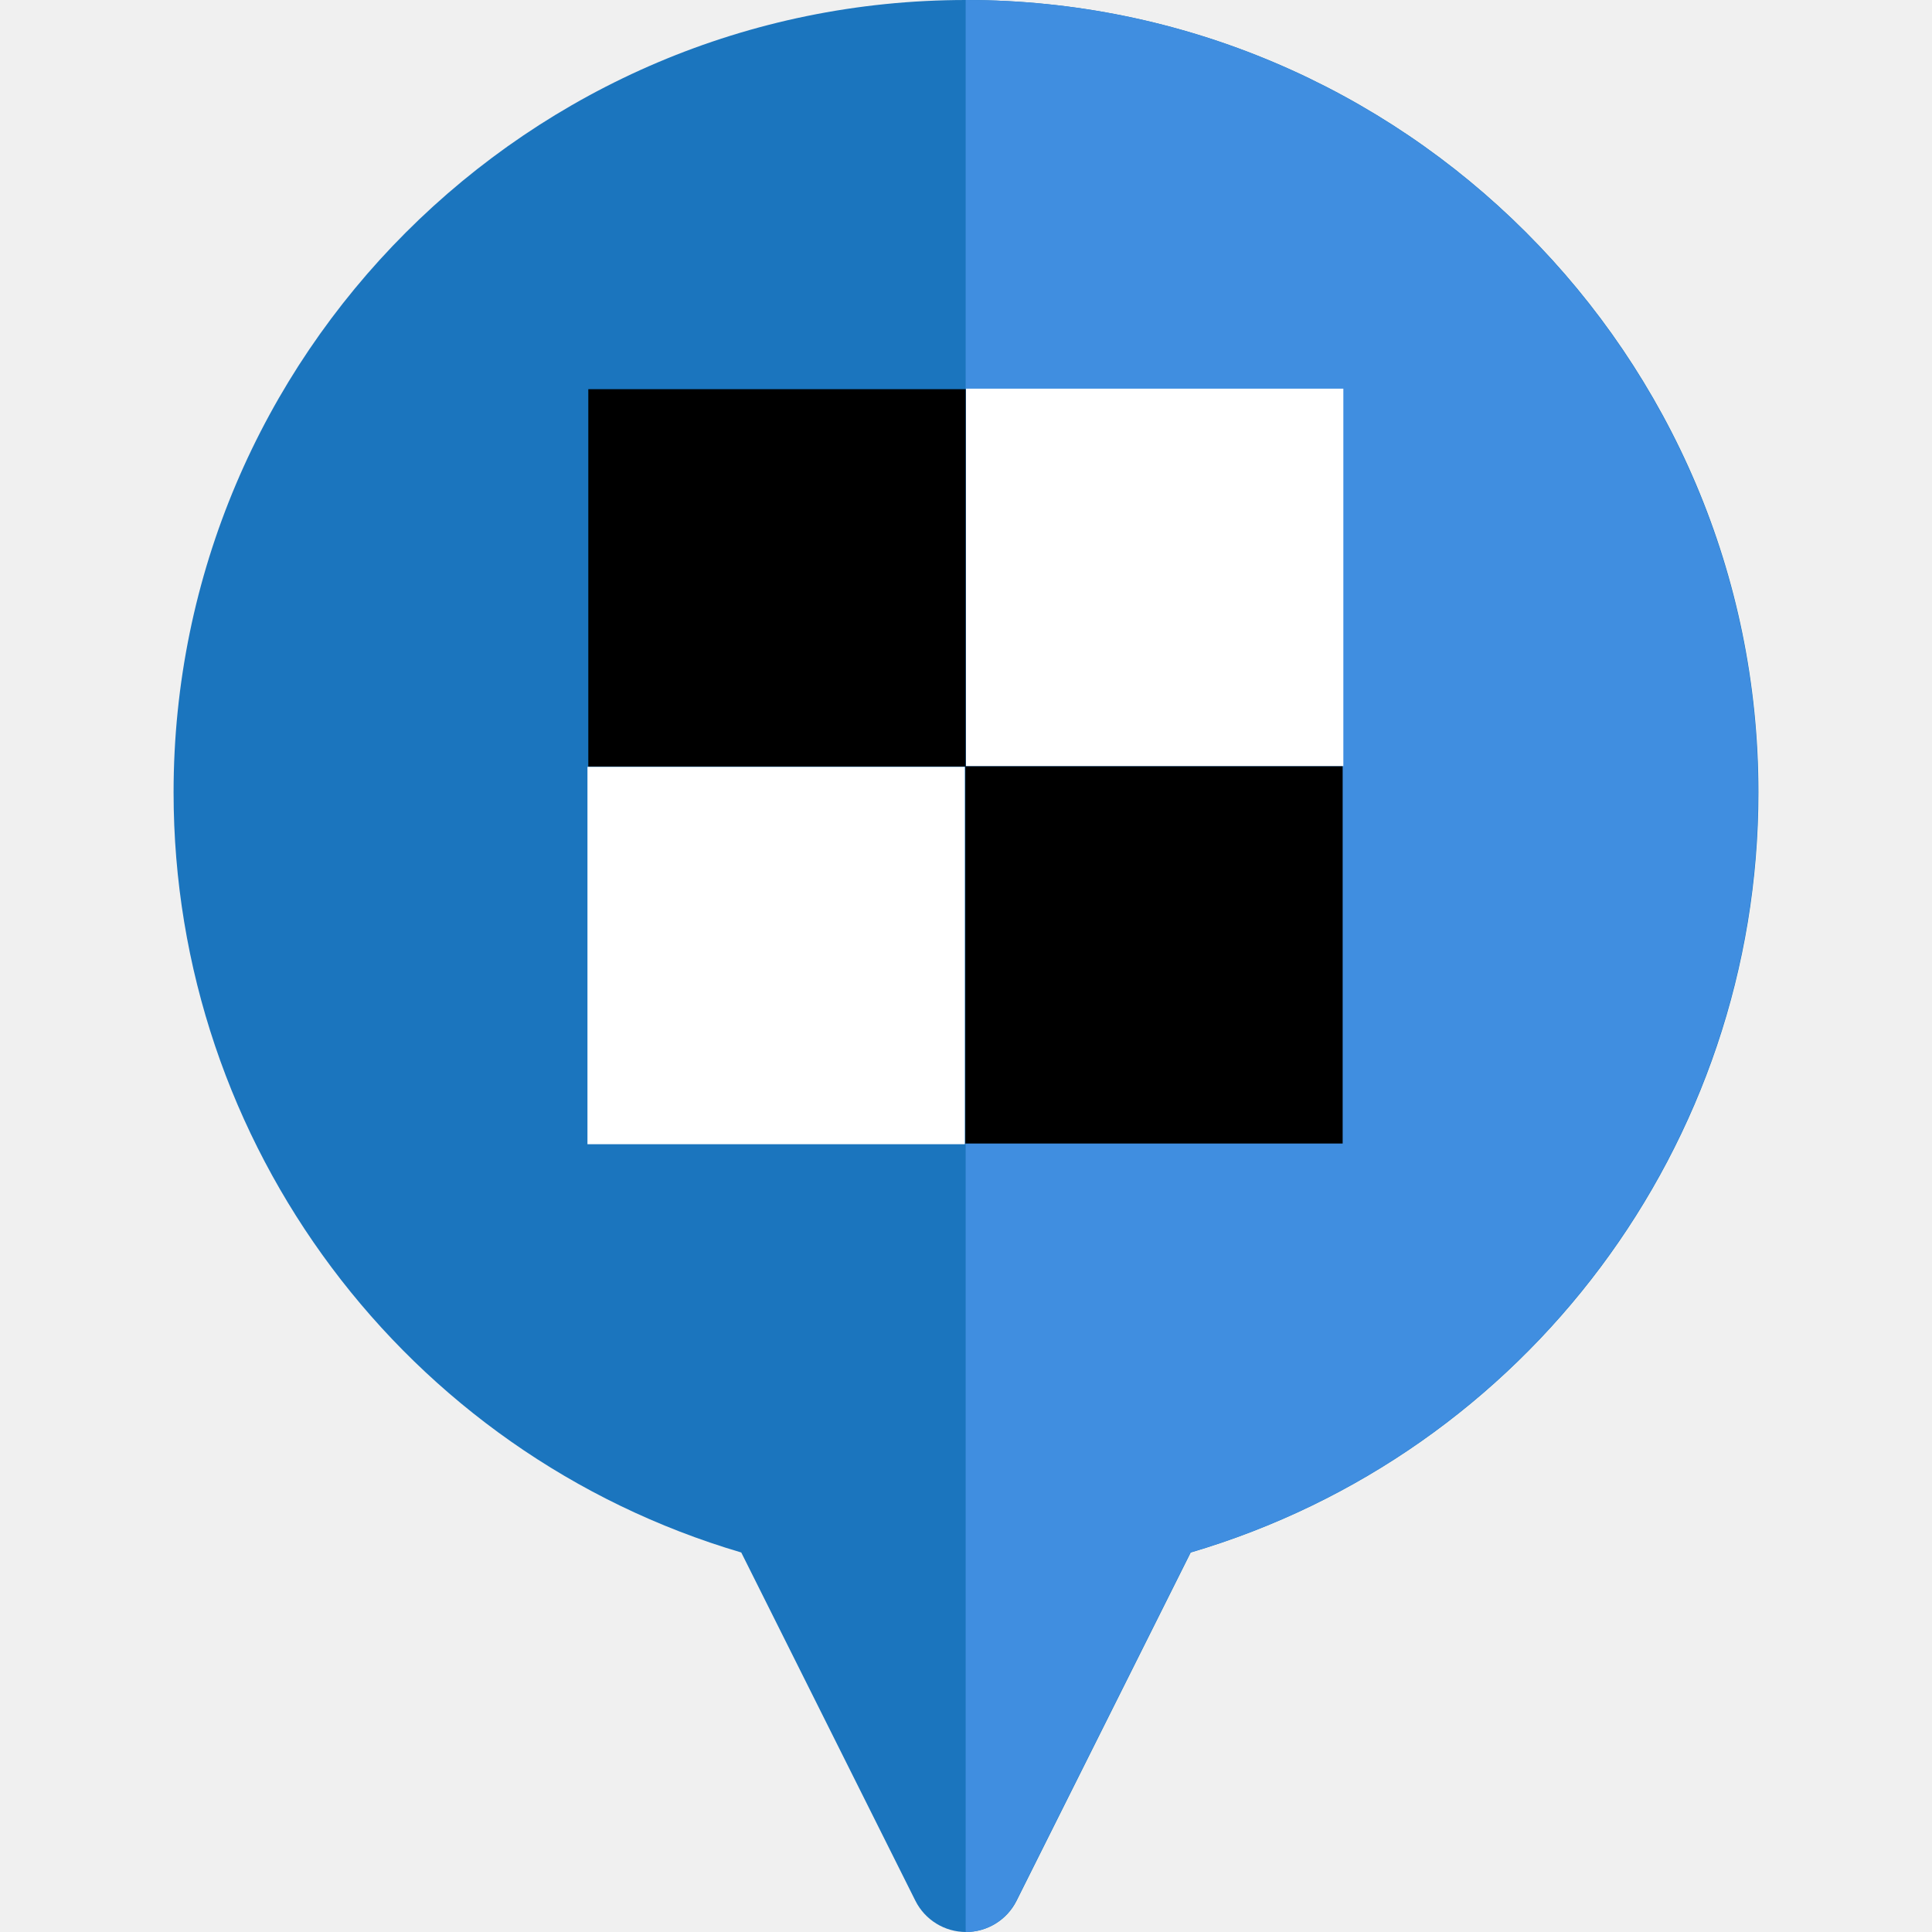
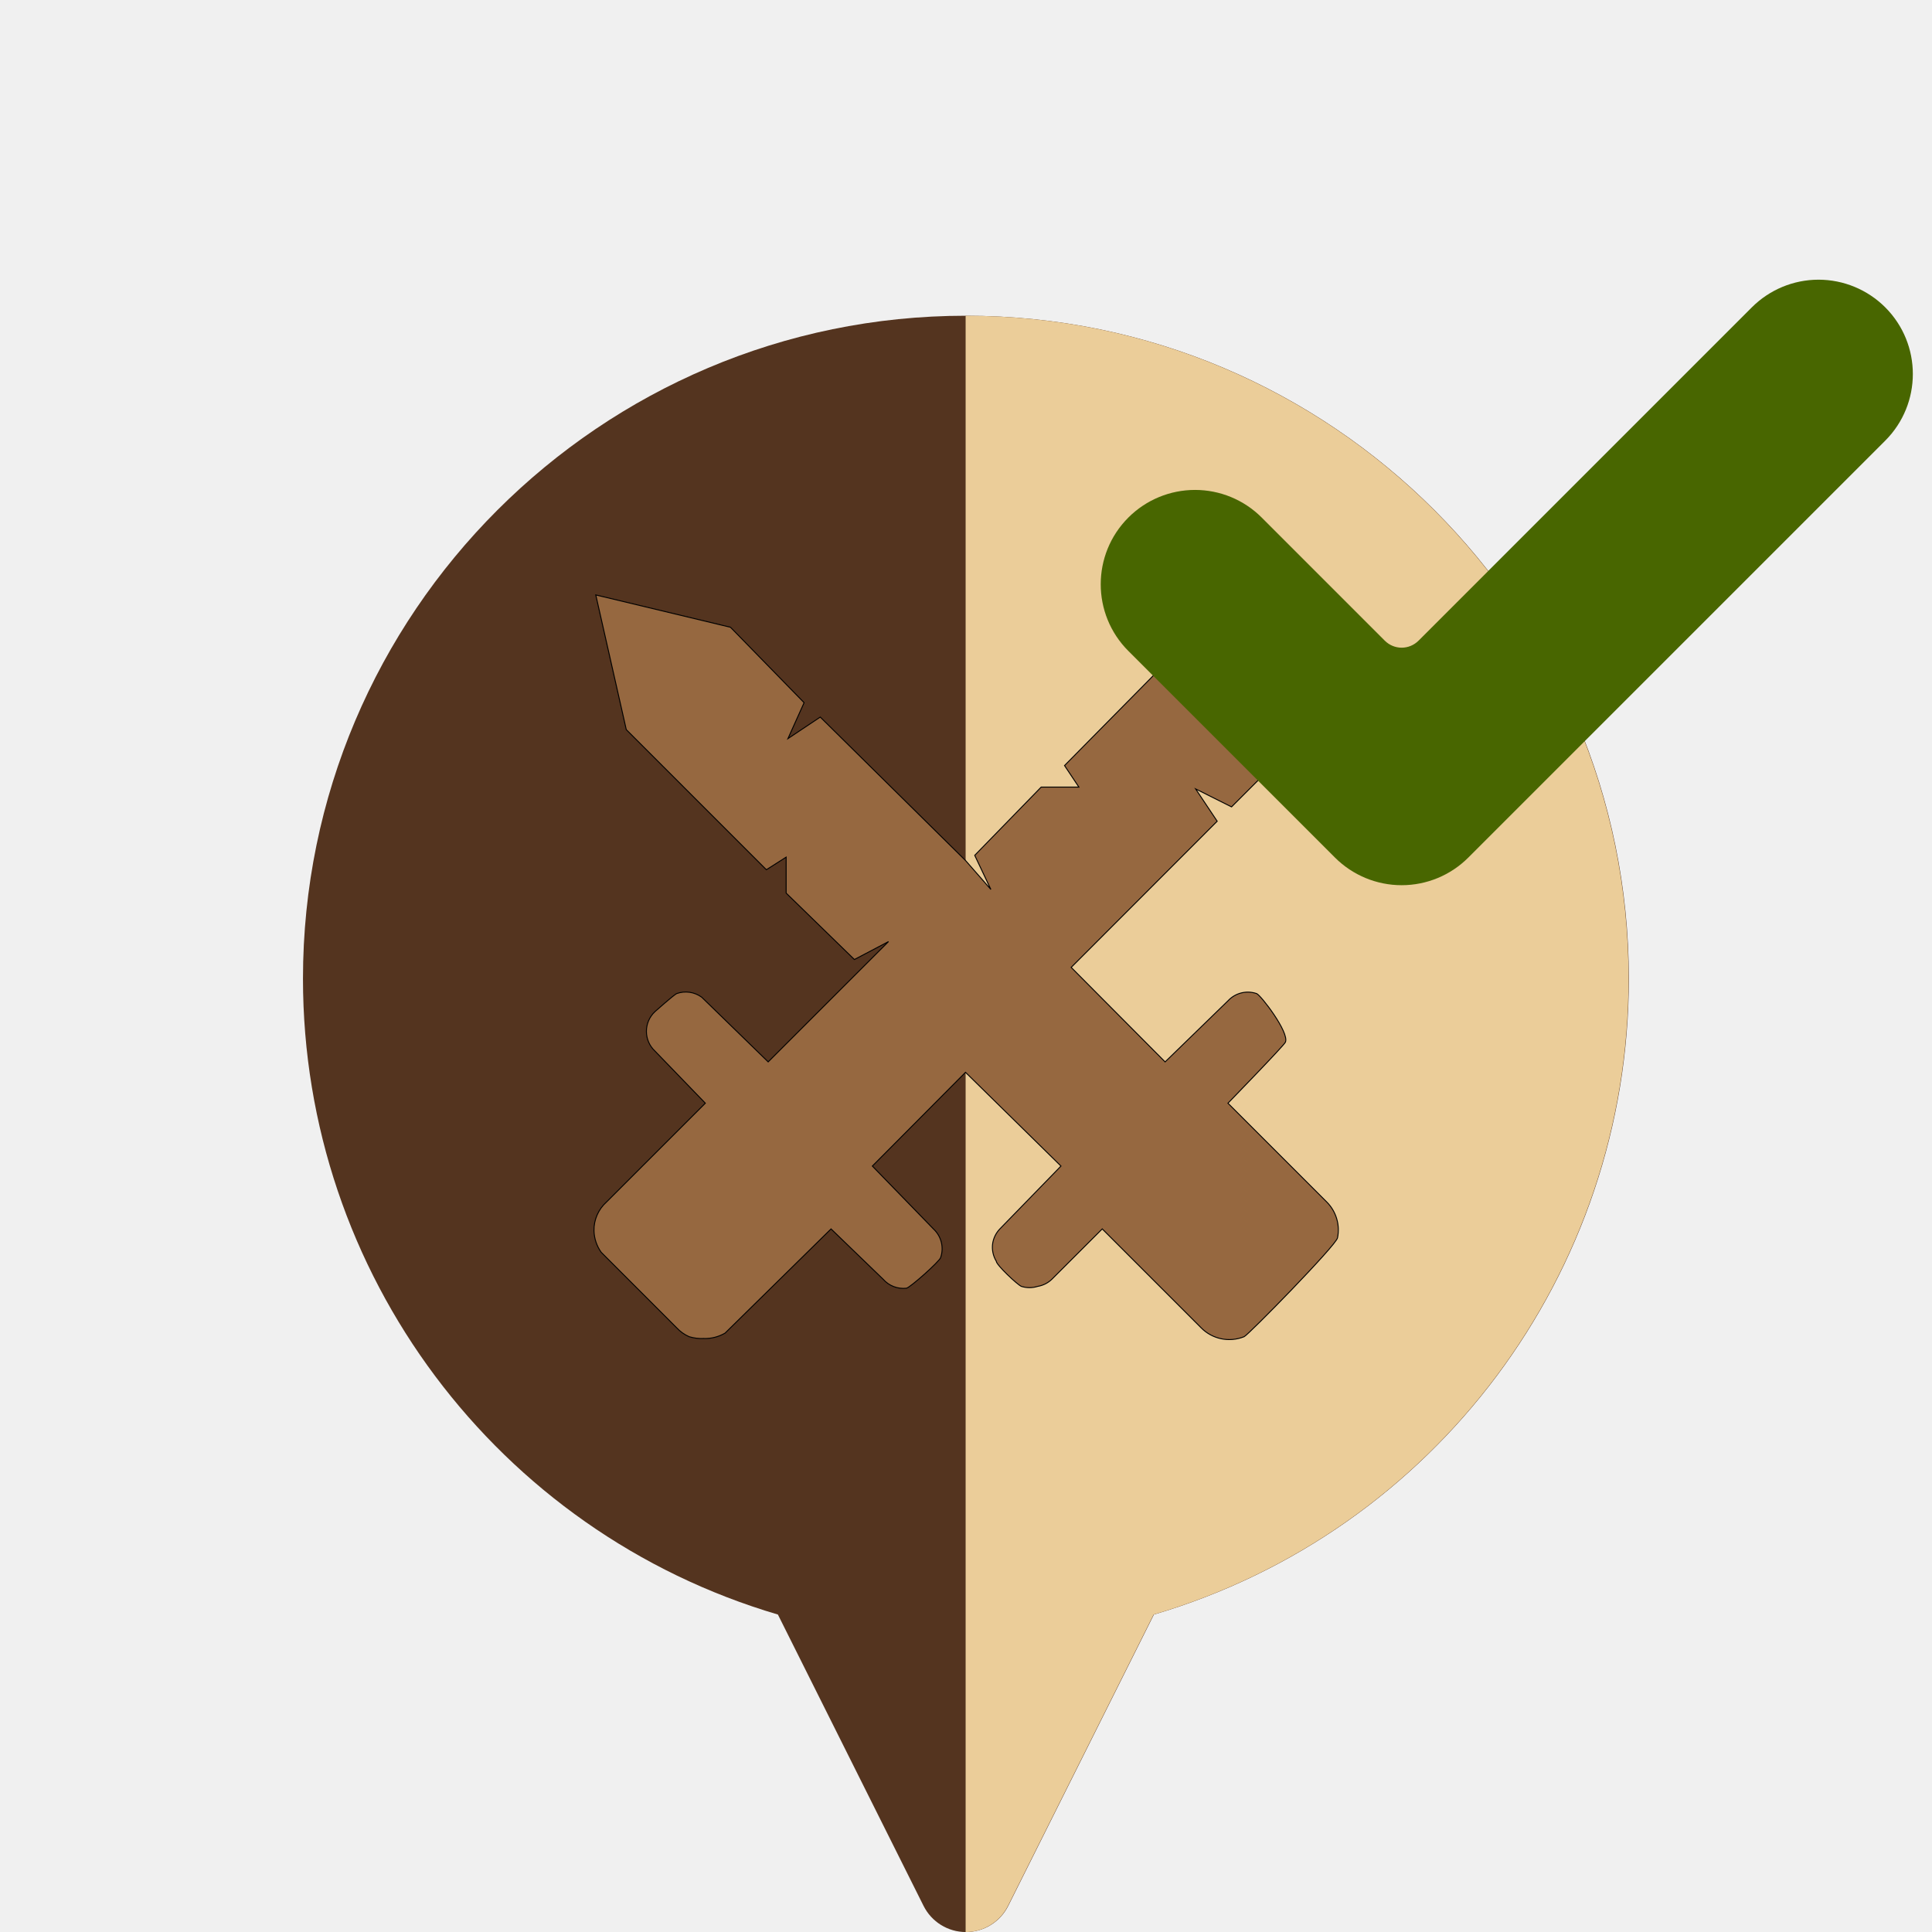
- <svg xmlns="http://www.w3.org/2000/svg" width="36" height="36" viewBox="0 0 512 512">
-   <path d="m256,512c-5.684,0 -10.875,-3.211 -13.418,-8.293l-46.141,-92.281c-88.922,-26.215 -150.441,-108.066 -150.441,-201.426c0,-115.793 94.207,-210 210,-210s210,94.207 210,210c0,93.363 -61.52,175.215 -150.445,201.43l-46.141,92.277c-2.539,5.082 -7.734,8.293 -13.414,8.293zm0,0" fill="#1b75be" id="svg_1" />
-   <path id="svg_2" fill="#408ee0" d="m255.909,0l0,512c5.68,0 10.875,-3.211 13.414,-8.293l46.141,-92.277c88.926,-26.215 150.445,-108.066 150.445,-201.43c0,-115.793 -94.207,-210 -210,-210zm0,0" />
-   <rect id="svg_3" height="100" width="100" y="203.227" x="155.682" fill="#ffffff" />
-   <rect id="svg_4" height="100" width="100" y="103.136" x="155.909" fill="#000000" />
-   <rect id="svg_5" height="100" width="100" y="203.045" x="255.818" fill="#000000" />
-   <rect id="svg_6" height="100" width="100" y="103" x="256" fill="#ffffff" />
+ <svg xmlns="http://www.w3.org/2000/svg" width="42" height="42" viewBox="0 0 612 612">
+   <path fill="#54341f" d="M 305.973 612.015 C 300.289 612.015 295.098 608.804 292.555 603.722 L 246.414 511.441 C 157.493 485.226 95.973 403.374 95.973 310.015 C 95.973 194.222 190.18 100.015 305.973 100.015 C 421.766 100.015 515.973 194.222 515.973 310.015 C 515.973 403.378 454.453 485.23 365.528 511.445 L 319.387 603.722 C 316.848 608.804 311.653 612.015 305.973 612.015 Z M 305.973 612.015" />
+   <path fill="#ebcd99" d="M 305.882 100.015 L 305.882 612.015 C 311.562 612.015 316.757 608.804 319.296 603.722 L 365.437 511.445 C 454.363 485.23 515.882 403.378 515.882 310.015 C 515.882 194.222 421.675 100.015 305.882 100.015 Z M 305.882 100.015" />
+   <path fill="#966840" d="M 420.273 380.747 L 388.977 349.459 C 388.977 349.459 406.783 331.158 407.19 330.118 C 408.455 327.006 399.38 315.249 398.084 314.747 C 394.873 313.627 391.294 314.528 388.977 317.036 L 369.073 336.377 L 339.32 306.441 L 385.571 260.142 L 378.737 249.903 L 390.12 255.597 L 414.007 231.689 L 424.253 189.026 L 381.017 198.129 L 337.207 242.505 L 341.759 249.326 L 329.81 249.326 L 308.76 270.946 L 313.88 281.756 L 305.92 272.654 L 259.834 227.151 L 249.594 233.974 L 254.713 222.591 L 231.392 198.698 L 188.724 188.458 L 198.388 231.126 L 242.764 275.504 L 249.029 271.517 L 249.029 282.901 L 270.65 303.943 L 281.46 298.26 L 243.335 336.377 L 222.293 315.894 C 219.989 314.209 217.003 313.783 214.323 314.747 C 213.235 315.329 207.49 320.441 207.49 320.441 C 203.859 323.821 203.859 329.586 207.49 332.963 L 223.427 349.459 L 192.135 380.747 C 189.543 383.066 188.091 386.39 188.155 389.862 C 188.223 392.297 189.01 394.668 190.434 396.677 L 214.323 420.577 C 215.443 421.79 216.789 422.761 218.303 423.422 C 219.782 423.874 221.315 424.062 222.854 423.988 C 225.253 424.087 227.618 423.49 229.691 422.278 L 263.252 389.285 L 279.742 405.209 C 281.602 407.324 284.362 408.388 287.153 408.065 C 288.405 407.774 297.483 399.694 297.957 398.387 C 299.077 395.169 298.183 391.596 295.677 389.285 L 276.334 369.376 L 305.843 339.676 L 336.081 369.376 L 316.723 389.285 C 315.518 390.537 314.731 392.128 314.451 393.837 C 314.157 395.802 314.564 397.822 315.594 399.526 C 315.594 400.666 322.276 406.986 323.557 407.494 C 325.228 408.02 327.011 408.02 328.682 407.494 C 330.397 407.212 331.982 406.418 333.221 405.209 L 349.156 389.285 L 380.451 420.577 C 384.001 424.21 389.395 425.333 394.108 423.422 C 395.593 422.728 423.205 394.517 423.685 392.128 C 424.541 388.004 423.251 383.726 420.273 380.747 Z" stroke="#000" stroke-width=".3" />
+   <path fill="#486600" d="M 597.178 139.595 L 465.124 271.649 C 459.522 277.258 451.924 280.405 443.998 280.405 C 436.074 280.405 428.475 277.25 422.874 271.649 L 357.424 206.2 C 345.763 194.53 345.763 175.619 357.432 163.941 C 363.035 158.339 370.626 155.194 378.55 155.194 C 386.474 155.194 394.065 158.339 399.667 163.941 L 438.671 202.954 C 440.087 204.368 442.009 205.167 444.007 205.167 C 446.005 205.167 447.927 204.368 449.343 202.954 L 554.936 97.352 C 560.546 91.75 568.136 88.596 576.069 88.596 C 583.985 88.604 591.584 91.75 597.187 97.352 C 608.847 109.022 608.847 127.932 597.178 139.595 Z" style="" />
</svg>
